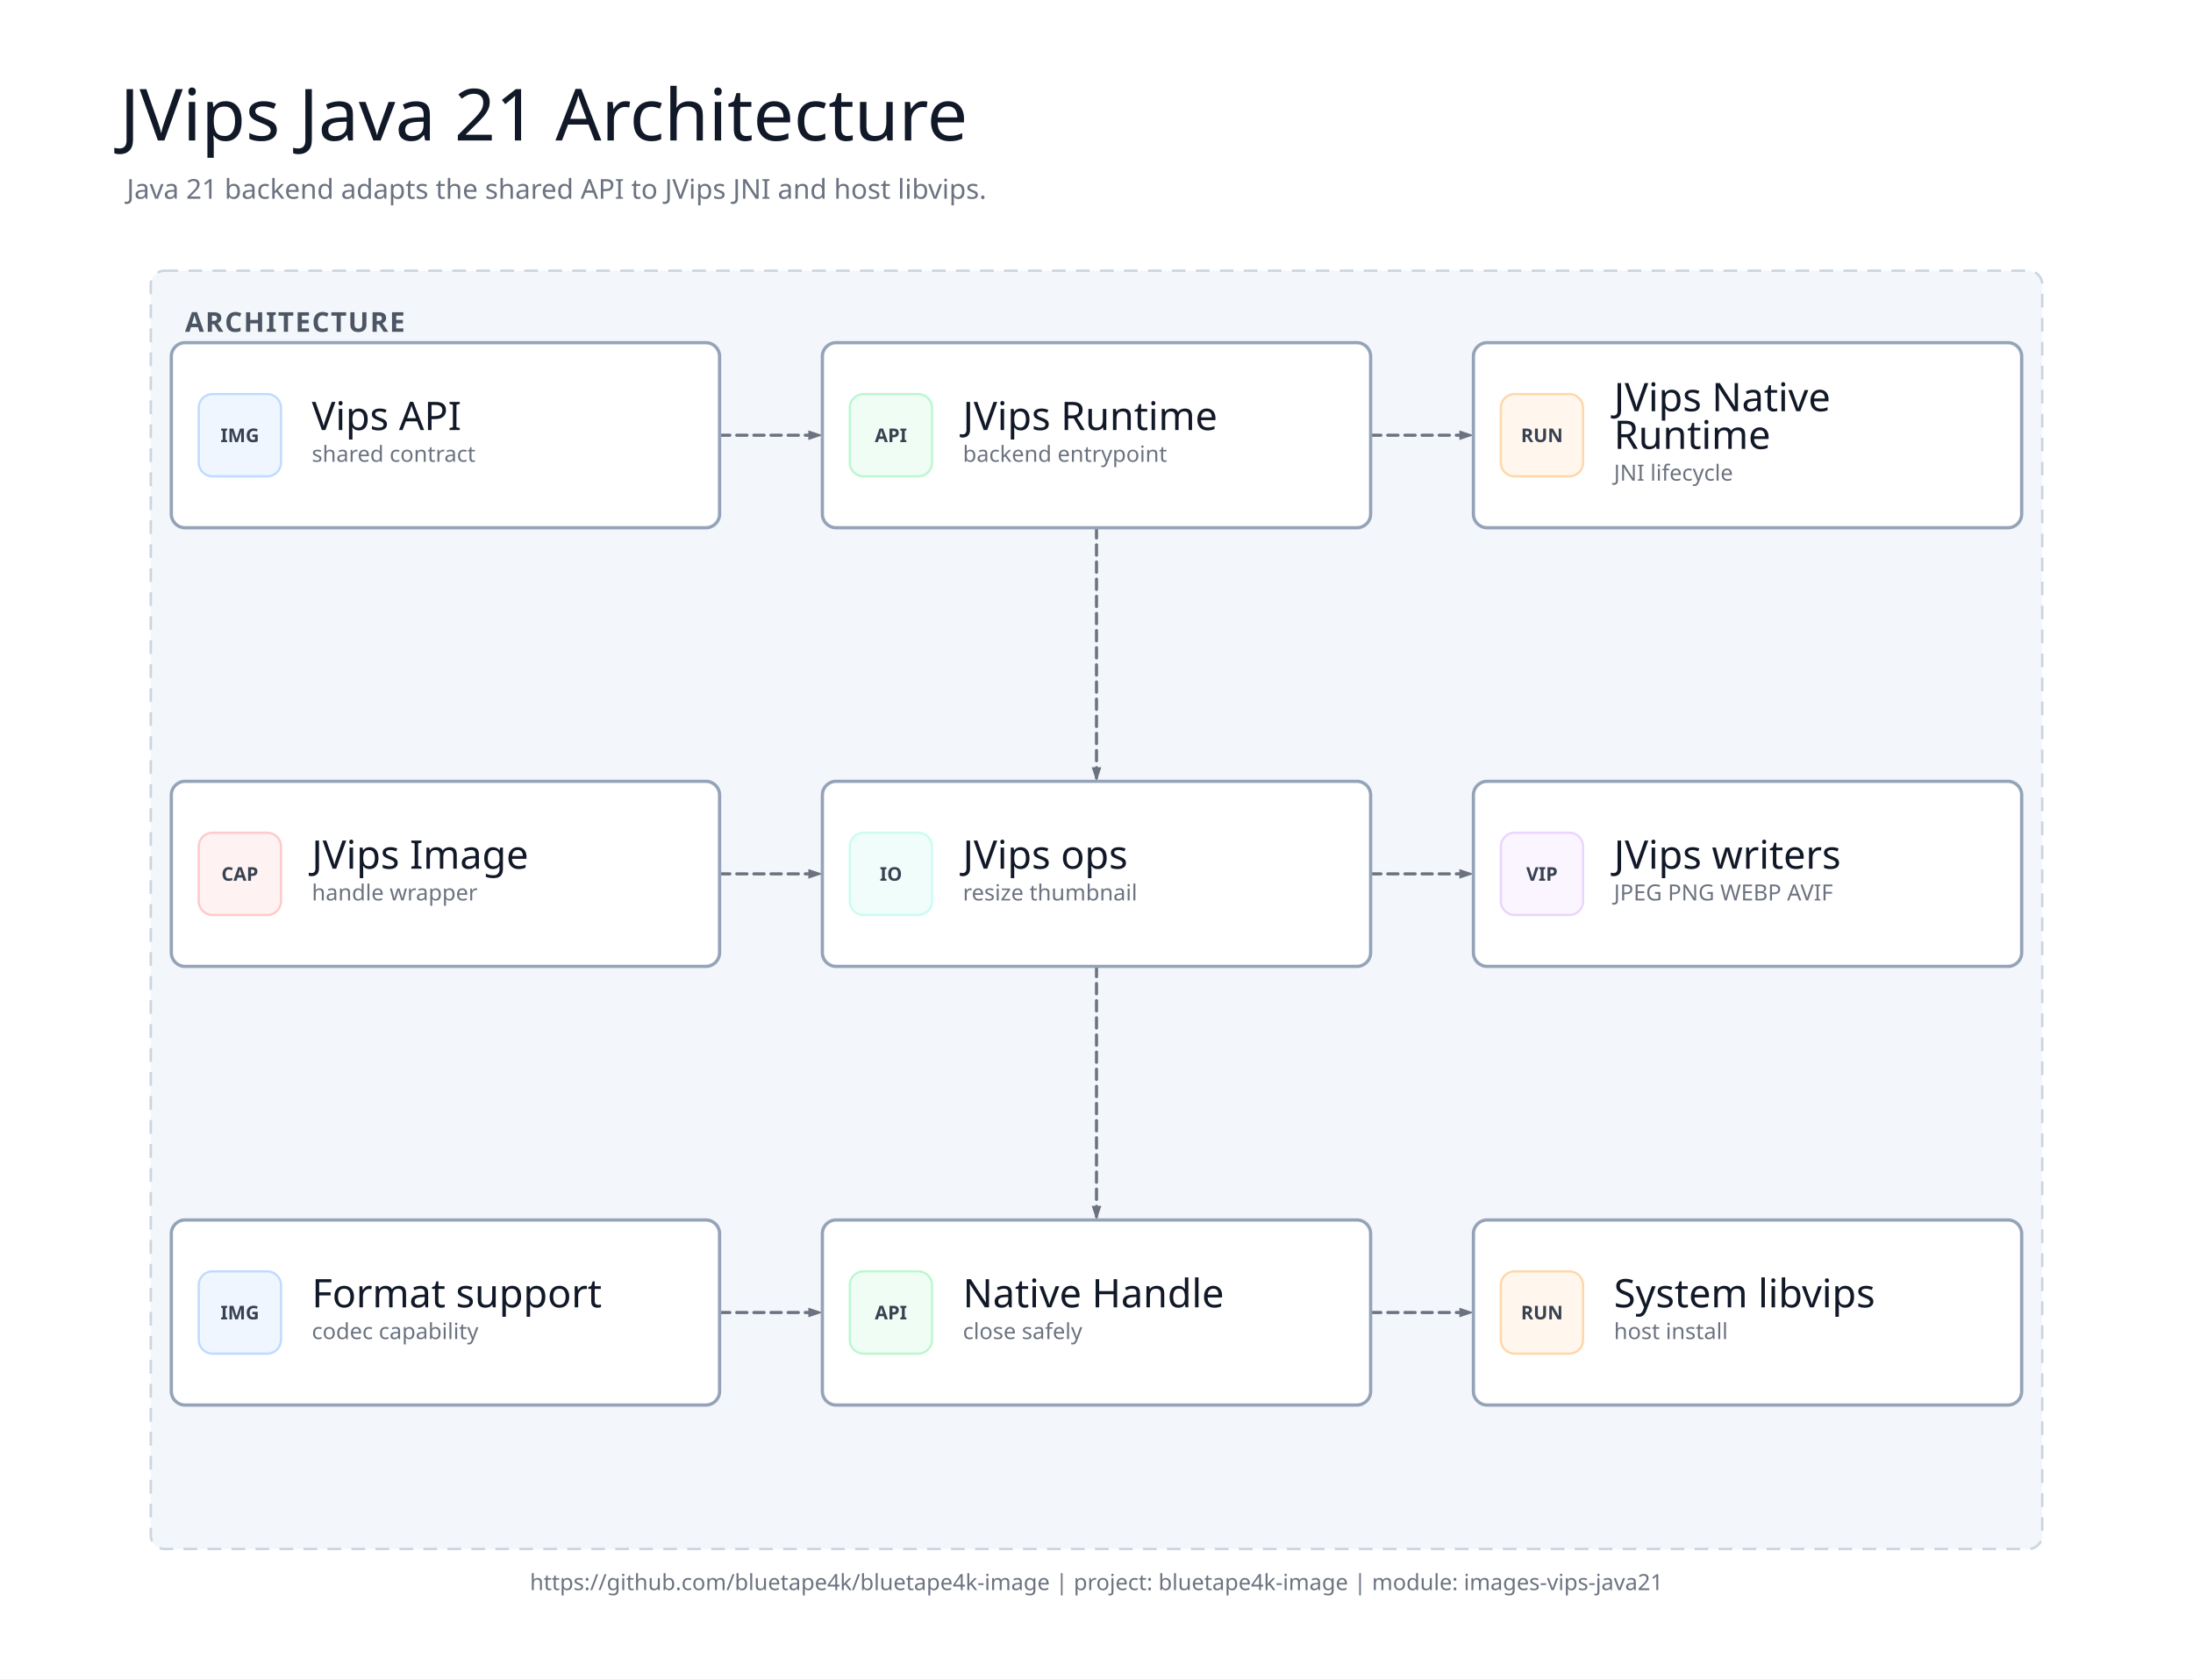
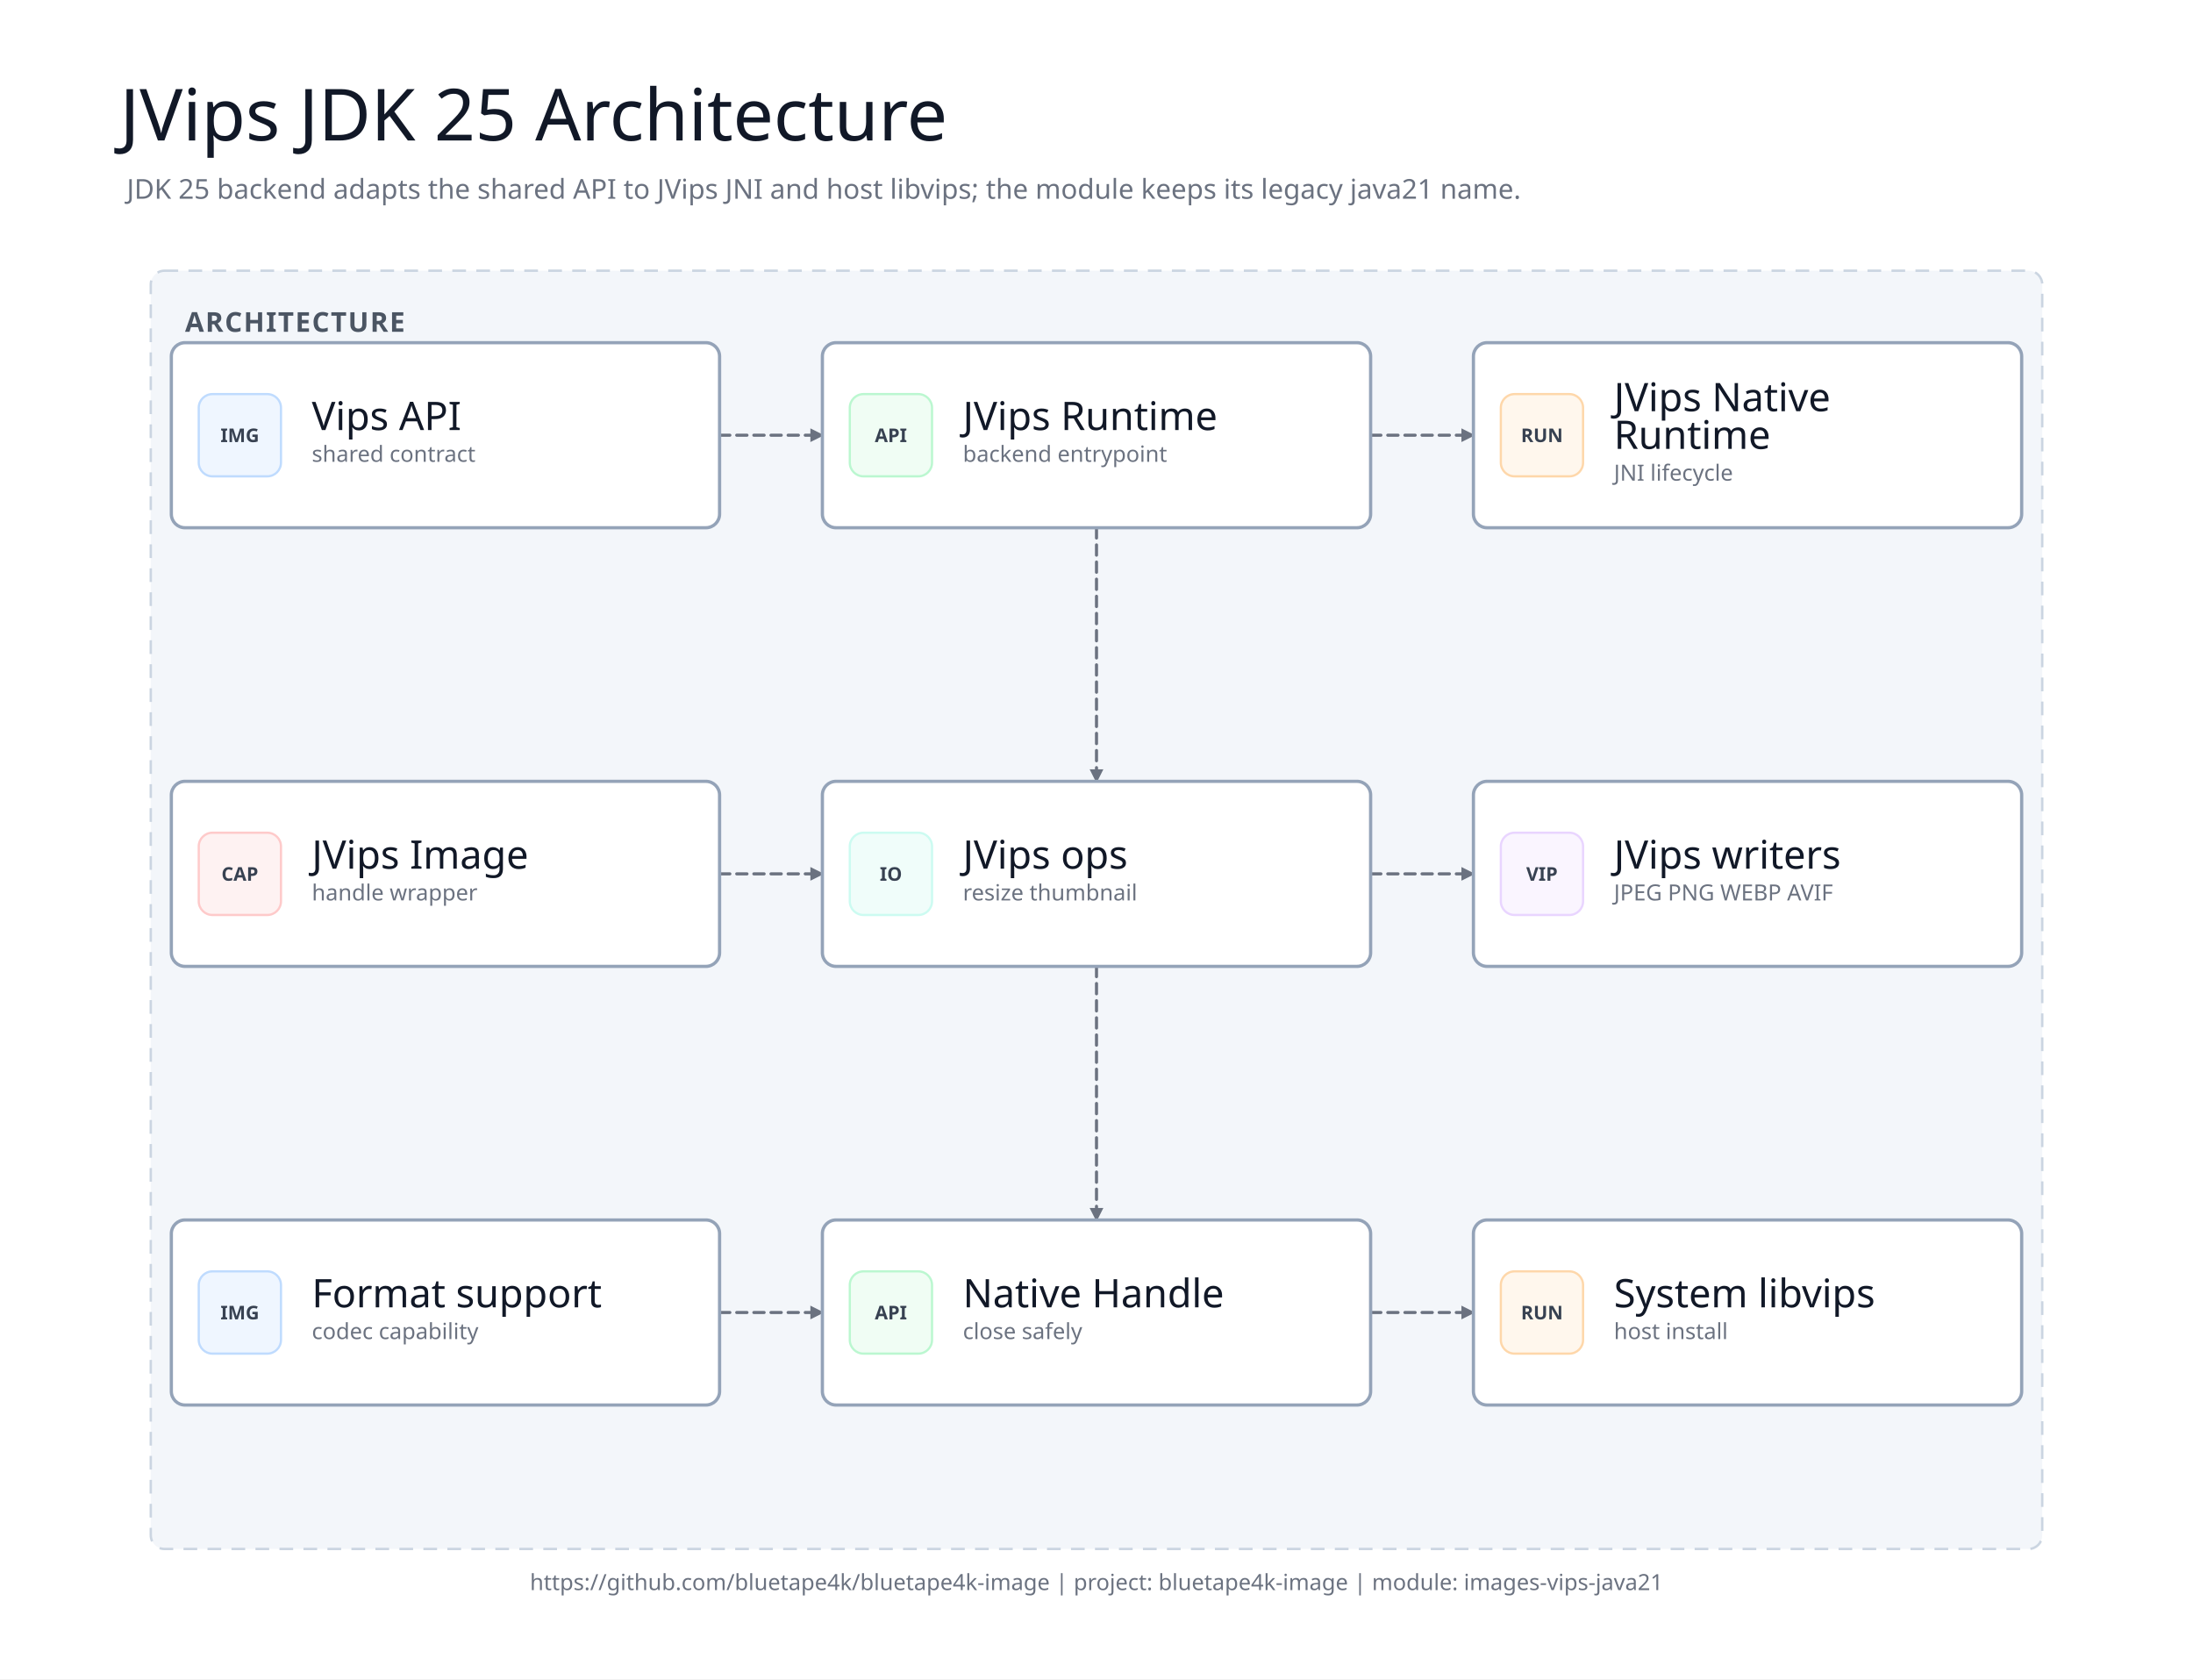
- <svg xmlns="http://www.w3.org/2000/svg" width="1280" height="980" viewBox="0 0 1280 980" role="img" aria-label="JVips Java 21 Architecture">
+ <svg xmlns="http://www.w3.org/2000/svg" width="1280" height="980" viewBox="0 0 1280 980" role="img" aria-label="JVips JDK 25 Architecture">
  <defs>
-     <marker markerUnits="userSpaceOnUse" id="arrow-blue" markerWidth="10" markerHeight="10" refX="9" refY="3.5" orient="auto" viewBox="0 0 10 7" data-role="secondary" data-tip-direction="positive-x">
-       <path d="M 0.8 0.7 L 9.2 3.5 L 0.8 6.3 Z" fill="#2563eb" stroke="#2563eb" stroke-width="0" stroke-dasharray="none" />
+     <marker markerUnits="userSpaceOnUse" id="arrow-blue" markerWidth="14" markerHeight="14" viewBox="0 0 14 14" refX="12" refY="7" orient="auto" data-role="primary" data-tip-direction="positive-x">
+       <path data-arrowhead="true" data-role="primary" data-size="14x14" data-solid-head="true" d="M 1 1 L 13 7 L 1 13 Z" fill="#2563eb" stroke="#2563eb" stroke-width="0" stroke-dasharray="none" />
    </marker>
-     <marker markerUnits="userSpaceOnUse" id="arrow-green" markerWidth="10" markerHeight="10" refX="9" refY="3.5" orient="auto" viewBox="0 0 10 7" data-role="secondary" data-tip-direction="positive-x">
-       <path d="M 0.8 0.7 L 9.2 3.5 L 0.8 6.3 Z" fill="#16a34a" stroke="#16a34a" stroke-width="0" stroke-dasharray="none" />
+     <marker markerUnits="userSpaceOnUse" id="arrow-green" markerWidth="14" markerHeight="14" viewBox="0 0 14 14" refX="12" refY="7" orient="auto" data-role="primary" data-tip-direction="positive-x">
+       <path data-arrowhead="true" data-role="primary" data-size="14x14" data-solid-head="true" d="M 1 1 L 13 7 L 1 13 Z" fill="#16a34a" stroke="#16a34a" stroke-width="0" stroke-dasharray="none" />
    </marker>
-     <marker markerUnits="userSpaceOnUse" id="arrow-orange" markerWidth="10" markerHeight="10" refX="9" refY="3.5" orient="auto" viewBox="0 0 10 7" data-role="secondary" data-tip-direction="positive-x">
-       <path d="M 0.8 0.7 L 9.2 3.5 L 0.8 6.3 Z" fill="#ea580c" stroke="#ea580c" stroke-width="0" stroke-dasharray="none" />
+     <marker markerUnits="userSpaceOnUse" id="arrow-orange" markerWidth="14" markerHeight="14" viewBox="0 0 14 14" refX="12" refY="7" orient="auto" data-role="primary" data-tip-direction="positive-x">
+       <path data-arrowhead="true" data-role="primary" data-size="14x14" data-solid-head="true" d="M 1 1 L 13 7 L 1 13 Z" fill="#ea580c" stroke="#ea580c" stroke-width="0" stroke-dasharray="none" />
    </marker>
-     <marker markerUnits="userSpaceOnUse" id="arrow-purple" markerWidth="10" markerHeight="10" refX="9" refY="3.5" orient="auto" viewBox="0 0 10 7" data-role="secondary" data-tip-direction="positive-x">
-       <path d="M 0.8 0.7 L 9.2 3.5 L 0.8 6.3 Z" fill="#9333ea" stroke="#9333ea" stroke-width="0" stroke-dasharray="none" />
+     <marker markerUnits="userSpaceOnUse" id="arrow-purple" markerWidth="14" markerHeight="14" viewBox="0 0 14 14" refX="12" refY="7" orient="auto" data-role="primary" data-tip-direction="positive-x">
+       <path data-arrowhead="true" data-role="primary" data-size="14x14" data-solid-head="true" d="M 1 1 L 13 7 L 1 13 Z" fill="#9333ea" stroke="#9333ea" stroke-width="0" stroke-dasharray="none" />
    </marker>
-     <marker markerUnits="userSpaceOnUse" id="arrow-gray" markerWidth="10" markerHeight="10" refX="9" refY="3.5" orient="auto" viewBox="0 0 10 7" data-role="secondary" data-tip-direction="positive-x">
-       <path d="M 0.8 0.7 L 9.2 3.5 L 0.8 6.3 Z" fill="#6b7280" stroke="#6b7280" stroke-width="0" stroke-dasharray="none" />
+     <marker markerUnits="userSpaceOnUse" id="arrow-gray" markerWidth="10" markerHeight="10" viewBox="0 0 10 10" refX="8" refY="5" orient="auto" data-role="secondary" data-tip-direction="positive-x">
+       <path data-arrowhead="true" data-role="secondary" data-size="10x10" data-solid-head="true" d="M 1 1 L 9 5 L 1 9 Z" fill="#6b7280" stroke="#6b7280" stroke-width="0" stroke-dasharray="none" />
    </marker>
    <style>
    .canvas{fill:#ffffff}.panel{fill:#f3f6fa;stroke:#cbd5e1;stroke-width:1.4;stroke-dasharray:8 6}.chart-panel{fill:#ffffff;stroke:#bfdbfe;stroke-width:1.7}.card{fill:#ffffff;stroke:#94a3b8;stroke-width:1.9}.badge-text{font-family:"Comic Mono";font-size:11px;fill:#374151;font-weight:700}
    .edge-blue{stroke:#2563eb;stroke-width:2.1;fill:none;marker-end:url(#arrow-blue);stroke-linecap:round;stroke-linejoin:round}.edge-green{stroke:#16a34a;stroke-width:2.1;fill:none;marker-end:url(#arrow-green);stroke-linecap:round;stroke-linejoin:round}.edge-orange{stroke:#ea580c;stroke-width:2;fill:none;marker-end:url(#arrow-orange);stroke-linecap:round;stroke-linejoin:round}.edge-purple{stroke:#9333ea;stroke-width:2;fill:none;marker-end:url(#arrow-purple);stroke-linecap:round;stroke-linejoin:round}.edge-gray{stroke:#6b7280;stroke-width:1.8;fill:none;marker-end:url(#arrow-gray);stroke-linecap:round;stroke-linejoin:round;stroke-dasharray:6 4}.dashed{stroke-dasharray:6 4}
    .title{font-family:"Architects Daughter";font-size:42px;fill:#111827;font-weight:400}.subtitle{font-family:"Comic Mono";font-size:16px;fill:#6b7280;font-weight:400}.card-title{font-family:"Architects Daughter";font-size:23px;fill:#111827;font-weight:400}.detail,.label,.note,.axis,.value{font-family:"Comic Mono";fill:#6b7280;font-weight:400}.detail{font-size:13px}.label{font-size:12px}.note{font-size:13px}.axis{font-size:14px}.value{font-size:14px}.panel-title{font-family:"Comic Mono";font-size:16px;fill:#4b5563;font-weight:700;letter-spacing:0.8px}
  </style>
  </defs>
  <rect class="canvas" width="1280" height="980" />
-   <text class="title" x="70" y="82">JVips Java 21 Architecture</text>
-   <text class="subtitle" x="74" y="116">Java 21 backend adapts the shared API to JVips JNI and host libvips.</text>
+   <text class="title" x="70" y="82">JVips JDK 25 Architecture</text>
+   <text class="subtitle" x="74" y="116">JDK 25 backend adapts the shared API to JVips JNI and host libvips; the module keeps its legacy java21 name.</text>
  <rect class="panel" x="88" y="158" width="1104" height="746" rx="8" />
  <text class="panel-title" x="108" y="188" dominant-baseline="middle">ARCHITECTURE</text>
  <g id="edges">
-     <path data-connector="true" class="edge-gray" d="M 420 254 L 480 254" />
-     <path data-connector="true" class="edge-gray" d="M 800 254 L 860 254" />
-     <path data-connector="true" class="edge-gray" d="M 420 510 L 480 510" />
-     <path data-connector="true" class="edge-gray" d="M 800 510 L 860 510" />
-     <path data-connector="true" class="edge-gray" d="M 640 308 L 640 456" />
-     <path data-connector="true" class="edge-gray" d="M 420 766 L 480 766" />
-     <path data-connector="true" class="edge-gray" d="M 800 766 L 860 766" />
-     <path data-connector="true" class="edge-gray" d="M 640 564 L 640 712" />
+     <path data-connector="true" marker-end="url(#arrow-gray)" class="edge-gray" d="M 420 254 L 480 254" />
+     <path data-connector="true" marker-end="url(#arrow-gray)" class="edge-gray" d="M 800 254 L 860 254" />
+     <path data-connector="true" marker-end="url(#arrow-gray)" class="edge-gray" d="M 420 510 L 480 510" />
+     <path data-connector="true" marker-end="url(#arrow-gray)" class="edge-gray" d="M 800 510 L 860 510" />
+     <path data-connector="true" marker-end="url(#arrow-gray)" class="edge-gray" d="M 640 308 L 640 456" />
+     <path data-connector="true" marker-end="url(#arrow-gray)" class="edge-gray" d="M 420 766 L 480 766" />
+     <path data-connector="true" marker-end="url(#arrow-gray)" class="edge-gray" d="M 800 766 L 860 766" />
+     <path data-connector="true" marker-end="url(#arrow-gray)" class="edge-gray" d="M 640 564 L 640 712" />
  </g>
  <g id="cards">
    <g id="api">
      <rect class="card" x="100" y="200" width="320" height="108" rx="8" />
      <rect x="116" y="230" width="48" height="48" rx="8" fill="#eff6ff" stroke="#bfdbfe" stroke-width="1.3" />
      <text class="badge-text" x="140" y="258" text-anchor="middle">IMG</text>
      <text class="card-title" x="182" y="243.0" dominant-baseline="middle">Vips API</text>
      <text class="detail" x="182" y="265.0" dominant-baseline="middle">shared contract</text>
    </g>
    <g id="runtime">
      <rect class="card" x="480" y="200" width="320" height="108" rx="8" />
      <rect x="496" y="230" width="48" height="48" rx="8" fill="#f0fdf4" stroke="#bbf7d0" stroke-width="1.3" />
      <text class="badge-text" x="520" y="258" text-anchor="middle">API</text>
      <text class="card-title" x="562" y="243.0" dominant-baseline="middle">JVips Runtime</text>
      <text class="detail" x="562" y="265.0" dominant-baseline="middle">backend entrypoint</text>
    </g>
    <g id="native">
      <rect class="card" x="860" y="200" width="320" height="108" rx="8" />
      <rect x="876" y="230" width="48" height="48" rx="8" fill="#fff7ed" stroke="#fed7aa" stroke-width="1.3" />
      <text class="badge-text" x="900" y="258" text-anchor="middle">RUN</text>
      <text class="card-title" x="942" y="232.0" dominant-baseline="middle">JVips Native</text>
      <text class="card-title" x="942" y="254.0" dominant-baseline="middle">Runtime</text>
      <text class="detail" x="942" y="276.0" dominant-baseline="middle">JNI lifecycle</text>
    </g>
    <g id="image">
      <rect class="card" x="100" y="456" width="320" height="108" rx="8" />
      <rect x="116" y="486" width="48" height="48" rx="8" fill="#fef2f2" stroke="#fecaca" stroke-width="1.3" />
      <text class="badge-text" x="140" y="514" text-anchor="middle">CAP</text>
      <text class="card-title" x="182" y="499.0" dominant-baseline="middle">JVips Image</text>
      <text class="detail" x="182" y="521.0" dominant-baseline="middle">handle wrapper</text>
    </g>
    <g id="ops">
      <rect class="card" x="480" y="456" width="320" height="108" rx="8" />
      <rect x="496" y="486" width="48" height="48" rx="8" fill="#f0fdfa" stroke="#ccfbf1" stroke-width="1.3" />
      <text class="badge-text" x="520" y="514" text-anchor="middle">IO</text>
      <text class="card-title" x="562" y="499.0" dominant-baseline="middle">JVips ops</text>
      <text class="detail" x="562" y="521.0" dominant-baseline="middle">resize thumbnail</text>
    </g>
    <g id="writers">
      <rect class="card" x="860" y="456" width="320" height="108" rx="8" />
      <rect x="876" y="486" width="48" height="48" rx="8" fill="#faf5ff" stroke="#e9d5ff" stroke-width="1.3" />
      <text class="badge-text" x="900" y="514" text-anchor="middle">VIP</text>
      <text class="card-title" x="942" y="499.0" dominant-baseline="middle">JVips writers</text>
      <text class="detail" x="942" y="521.0" dominant-baseline="middle">JPEG PNG WEBP AVIF</text>
    </g>
    <g id="format">
      <rect class="card" x="100" y="712" width="320" height="108" rx="8" />
      <rect x="116" y="742" width="48" height="48" rx="8" fill="#eff6ff" stroke="#bfdbfe" stroke-width="1.3" />
      <text class="badge-text" x="140" y="770" text-anchor="middle">IMG</text>
      <text class="card-title" x="182" y="755.0" dominant-baseline="middle">Format support</text>
      <text class="detail" x="182" y="777.0" dominant-baseline="middle">codec capability</text>
    </g>
    <g id="handle">
      <rect class="card" x="480" y="712" width="320" height="108" rx="8" />
      <rect x="496" y="742" width="48" height="48" rx="8" fill="#f0fdf4" stroke="#bbf7d0" stroke-width="1.3" />
      <text class="badge-text" x="520" y="770" text-anchor="middle">API</text>
      <text class="card-title" x="562" y="755.0" dominant-baseline="middle">Native Handle</text>
      <text class="detail" x="562" y="777.0" dominant-baseline="middle">close safely</text>
    </g>
    <g id="libvips">
      <rect class="card" x="860" y="712" width="320" height="108" rx="8" />
      <rect x="876" y="742" width="48" height="48" rx="8" fill="#fff7ed" stroke="#fed7aa" stroke-width="1.3" />
      <text class="badge-text" x="900" y="770" text-anchor="middle">RUN</text>
      <text class="card-title" x="942" y="755.0" dominant-baseline="middle">System libvips</text>
      <text class="detail" x="942" y="777.0" dominant-baseline="middle">host install</text>
    </g>
  </g>
  <text class="note" x="640.0" y="928" text-anchor="middle">https://github.com/bluetape4k/bluetape4k-image | project: bluetape4k-image | module: images-vips-java21</text>
</svg>
